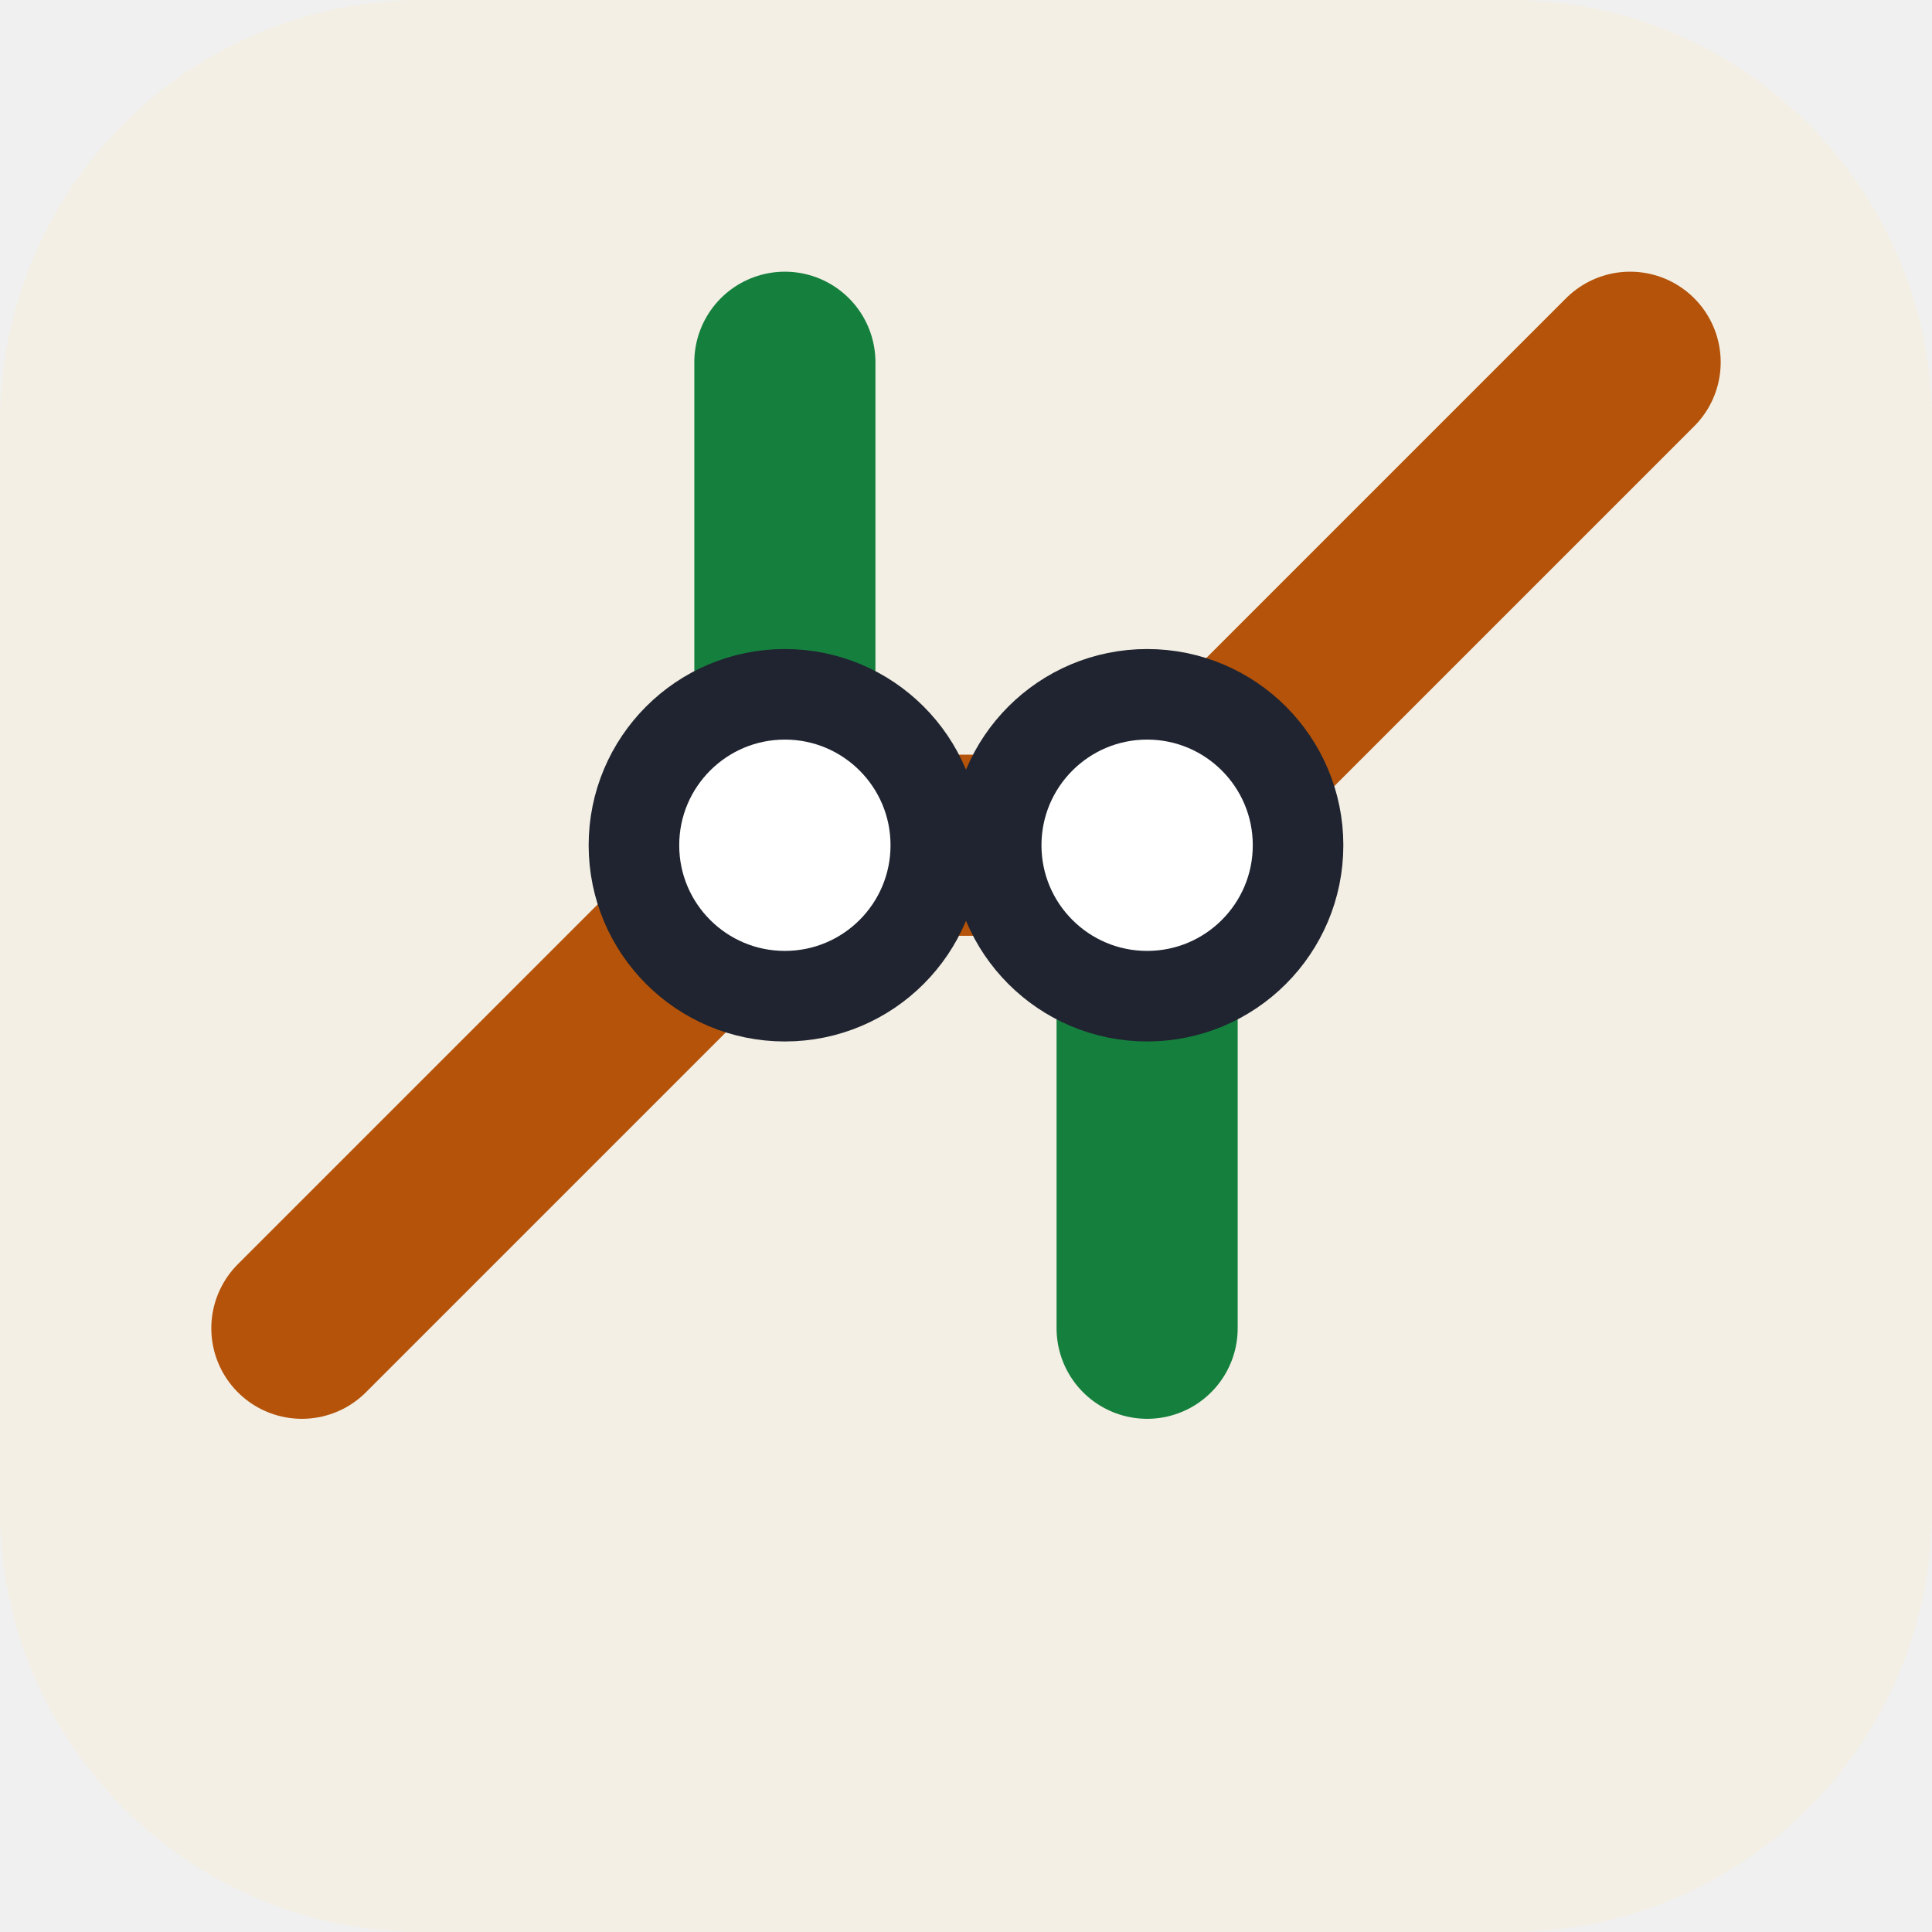
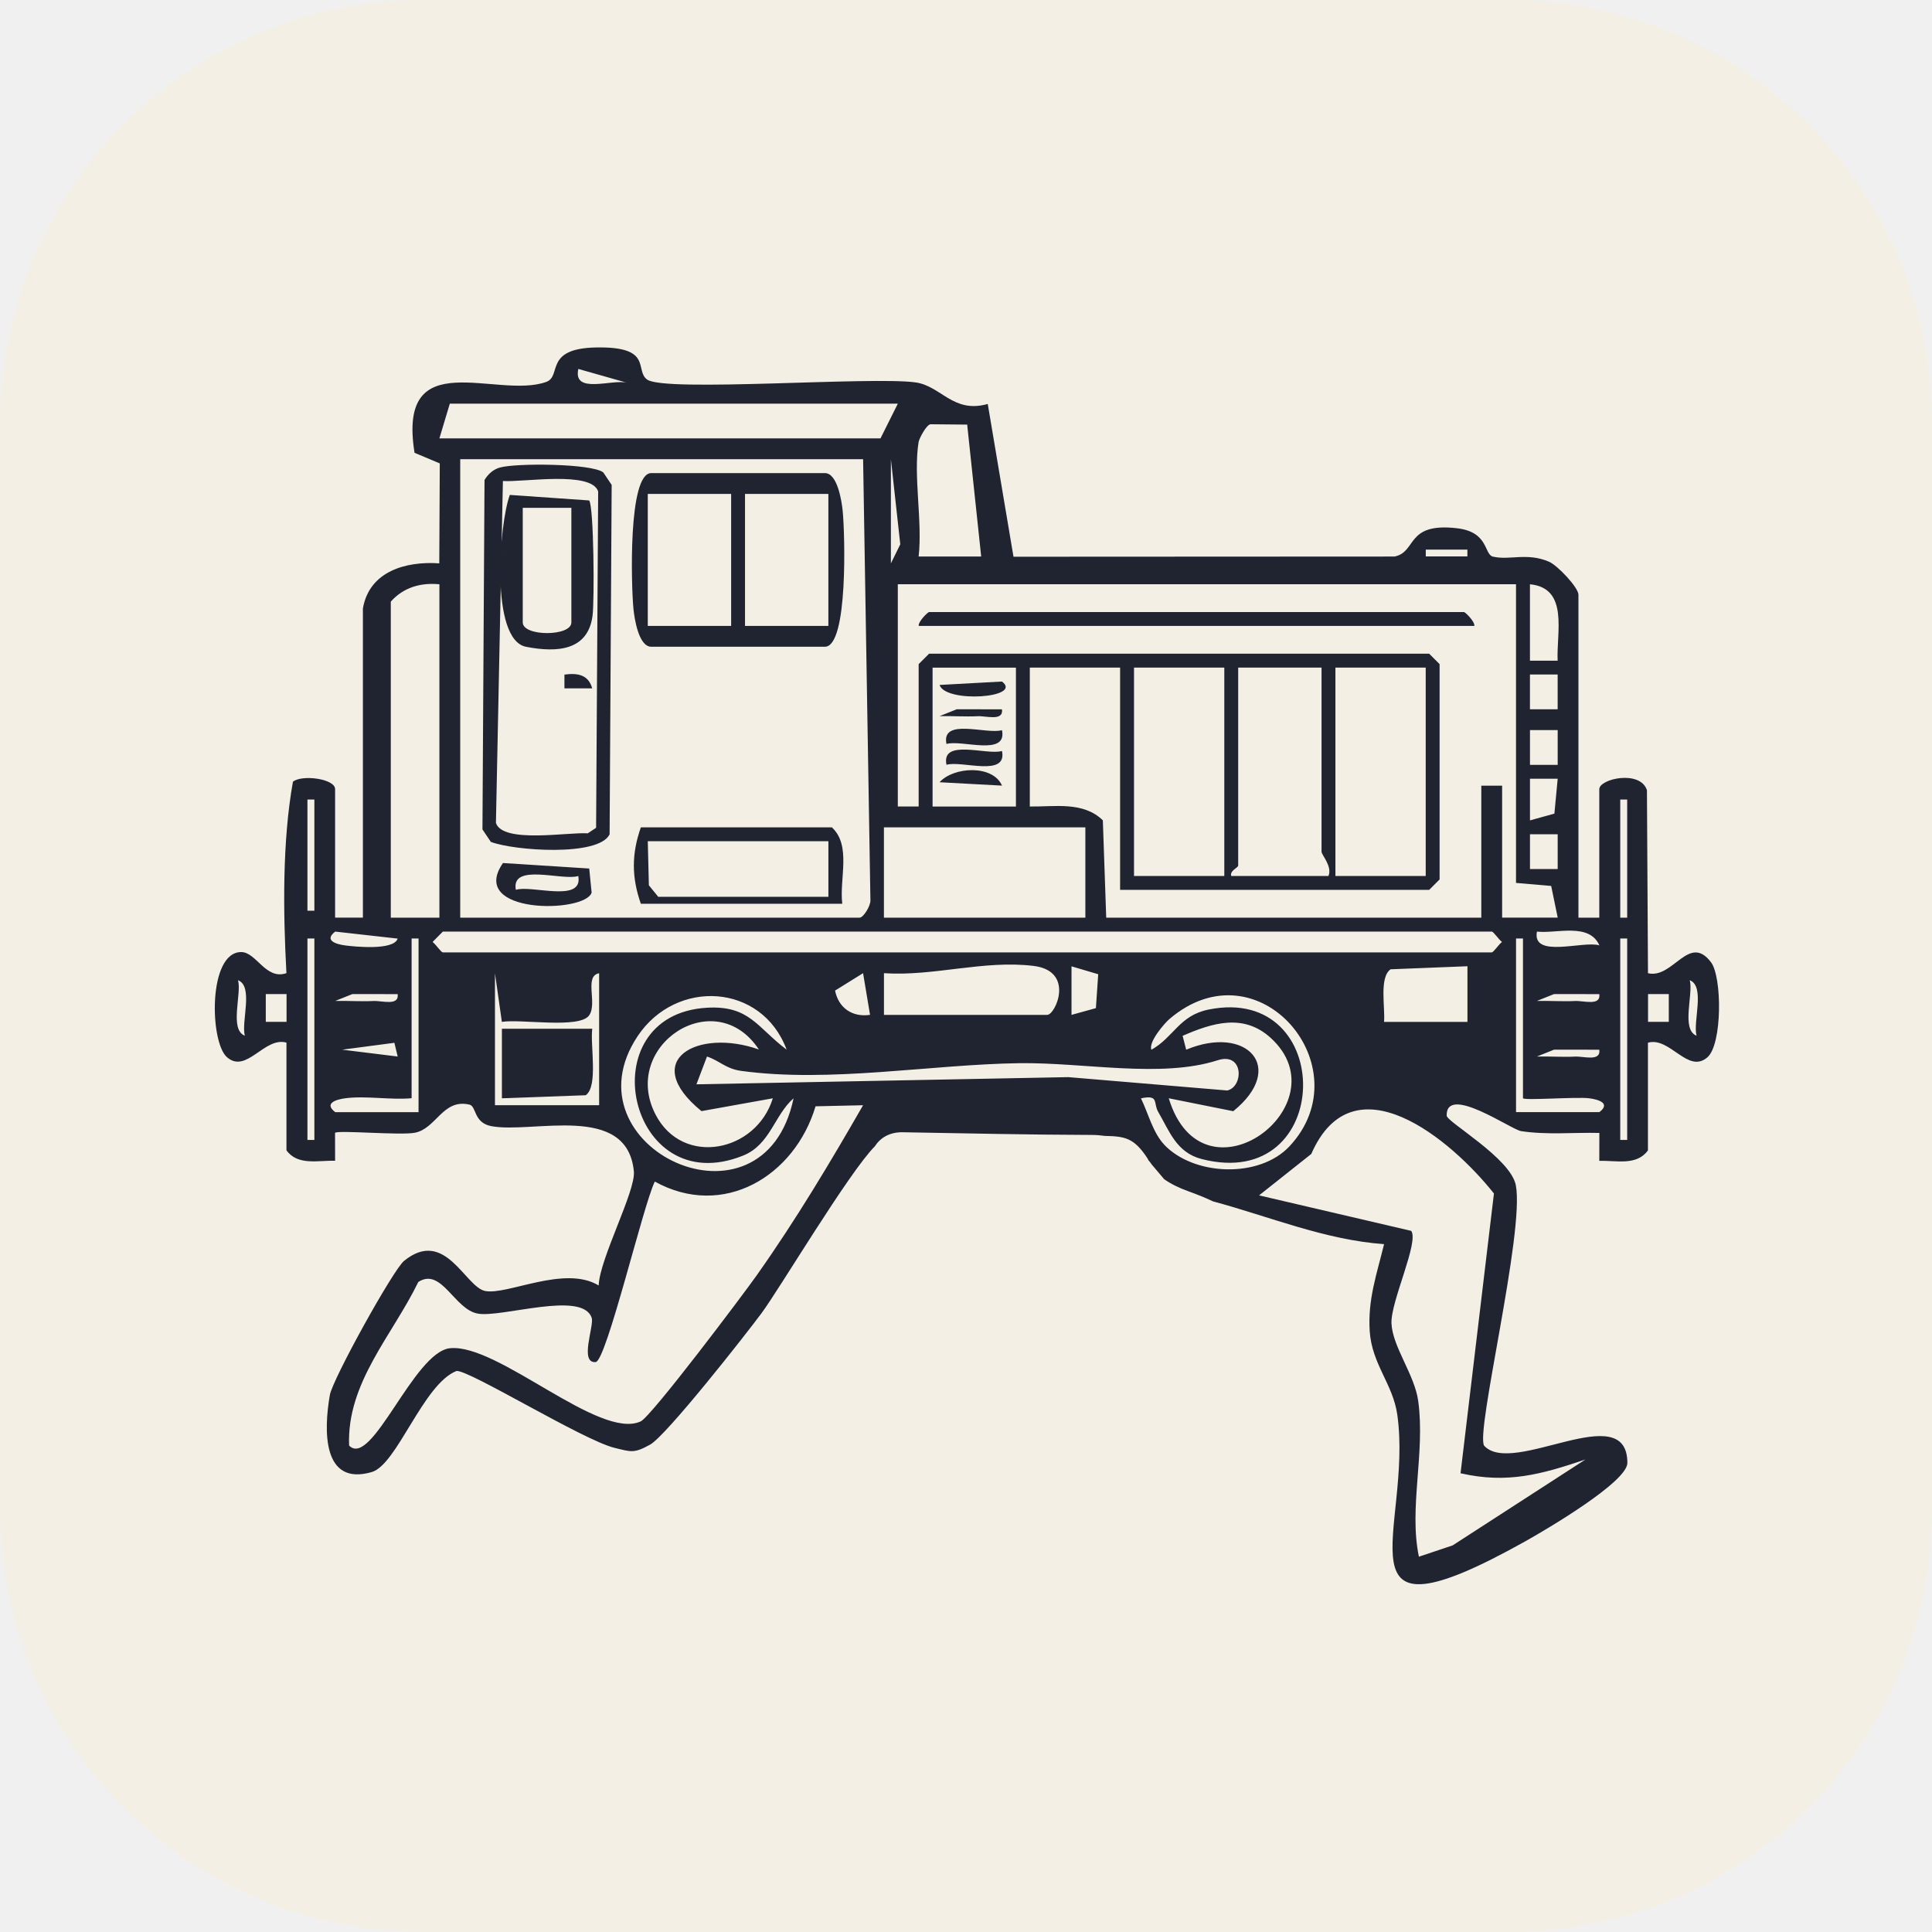
- <svg xmlns="http://www.w3.org/2000/svg" viewBox="0 0 64 64">
-   <rect width="64" height="64" rx="14" fill="#f3efe4" />
-   <path d="M10 44 26 28 38 28 54 12" stroke="#b45309" stroke-width="6" stroke-linecap="round" stroke-linejoin="round" fill="none" />
-   <path d="M38 28 38 44 M26 28 26 12" stroke="#15803d" stroke-width="6" stroke-linecap="round" fill="none" />
-   <circle cx="26" cy="28" r="5" fill="#ffffff" stroke="#1f2430" stroke-width="3" />
-   <circle cx="38" cy="28" r="5" fill="#ffffff" stroke="#1f2430" stroke-width="3" />
+ <svg xmlns="http://www.w3.org/2000/svg" width="512" height="512" viewBox="0 0 512 512">
+   <rect width="512" height="512" rx="112" fill="#f3efe4" />
+   <g transform="translate(49.69 33.53) scale(0.82855)" fill="#1f2430">
+     <path d="M312.38,336.69c2.28,1.62,4.91,2.83,7.48,3.77,2.89,1.05,5.59,2.1,8.11,3.32,17.99,4.83,35.77,12.32,54.75,13.69-2.32,9.55-5.25,17.7-4.59,27.84.7,10.61,7.45,16.9,8.83,26.77,5.07,36.41-21.86,75.53,40.86,40.48,6.27-3.51,32.73-18.97,32.72-25.12-.04-21.03-36.62,4.5-45.79-5.48-2.93-4,13.01-68.43,10.11-83.34-1.68-8.68-22.08-20.23-22.12-22.26-.18-10.15,20.66,4.48,23.8,4.96,8.32,1.26,16.71.38,25.04.58l-.02,8.93c5.4-.17,11.96,1.66,15.56-3.35v-34.44c7.06-2,12.76,10.11,19.02,4.67,4.77-4.15,4.72-25.66,1.16-30.39-7.09-9.4-12.14,5.42-20.17,3.49l-.33-58.55c-2.17-6.57-15.24-3.63-15.24-.32v41.1h-6.67v-103.31c0-2.24-6.64-9.35-9.44-10.55-6.99-2.99-12.53-.37-17.9-1.61-2.91-.67-1.27-7.87-11.45-9.07-16.58-1.95-12.77,7.61-20.05,9.04l-121.86.06-8.23-48.86c-11.08,3.14-14.9-5.77-23.11-6.9-14.15-1.95-80.06,3.18-85.81-.89-4.17-2.95,2.11-10.69-16.52-10.28-16.64.37-10.66,9.2-15.8,11.03-15.84,5.65-47.77-12.57-42.1,22.66l8.07,3.39-.16,31.97c-10.74-.75-22.41,2.56-24.43,14.45v98.86h-8.89v-41.1c0-3.33-10.6-4.72-13.49-2.37-3.4,19.03-3.15,41.51-2.08,61.23-6.6,2.3-9.59-6.69-14.42-6.74-10.72-.1-10.13,28.82-4.59,33.63,6.26,5.44,11.96-6.67,19.02-4.67v34.44c3.6,5.01,10.16,3.18,15.56,3.35l-.02-8.93c.88-.93,20.88.86,25.52-.03,6.89-1.32,8.95-11.01,17.49-8.99,2.25.53,1.27,5.77,6.93,6.87,13.17,2.54,43.56-7.69,45.64,14.52.59,6.32-10.95,27.87-11.26,36.45-10.86-6.61-29.2,3.14-36.28,1.77-6.45-1.25-12.8-20.35-25.97-9.63-3.49,2.84-22.85,37.82-23.73,42.9-1.96,11.24-2.45,29.25,13.42,24.63,8.08-2.35,16.46-28.2,27.11-32.33,4.07-.33,40.51,22.15,50.51,24.59,5.34,1.3,6.24,1.84,11.41-1.04,5.16-2.87,30.47-35.06,35.69-42.12,5.66-7.64,27.79-44.81,36.16-53.27,1.73-2.69,4.69-4.58,8.91-4.51,20.19.35,40.3.8,60.49.86,1.46,0,2.84.12,4.17.31,6.29.15,9.32.48,13.71,7.28.1.15.15.31.21.47.41.44.77.9,1.09,1.4M18.34,290.8c-5.04-1.96-.95-13.36-2.18-17.75,5.04,1.96.95,13.36,2.18,17.75ZM31.68,286.36h-6.64v-8.87h6.64v8.87ZM40.58,324.14h-2.22v-64.43h2.22v64.43ZM40.58,250.82h-2.22v-35.55h2.22v35.55ZM443.83,279.7c-4.06.2-8.19-.11-12.23-.02l5.5-2.2,14.47.02c.51,3.9-5.03,2.06-7.74,2.2ZM443.83,297.48c-4.06.2-8.19-.11-12.23-.02l5.5-2.2,14.47.02c.51,3.9-5.03,2.06-7.74,2.2ZM451.59,261.91c-5.07-1.61-21.6,4.33-19.98-4.41,6.3.72,16.69-2.97,19.98,4.41ZM429.38,146.41c12.57,1.19,8.4,15.62,8.86,24.44h-8.86s0-24.44,0-24.44ZM429.38,186.4v-11.13h8.86v11.13h-8.86ZM438.25,193.05v11.13h-8.86v-11.13h8.86ZM438.25,208.61l-1.05,11.16-7.81,2.16v-13.33s8.86.01,8.86.01ZM438.25,226.37v11.13h-8.86v-11.13h8.86ZM396.06,135.32h13.31v2.18h-13.31v-2.18ZM233.86,100.86c.17-1.06,2.38-5.32,3.74-5.63l11.78.11,4.48,42.19h-20.01c1.28-11.29-1.76-25.9,0-36.67ZM287.18,224.16v28.88h-64.43v-28.88h64.43ZM238.31,217.5v-44.43h26.66v44.43h-26.66ZM125.01,77.54l15.54,4.41c-4.7-1.23-17.38,3.83-15.54-4.41ZM80.57,99.75l3.33-11.11h143.3l-5.55,11.11H80.57ZM227.98,133.63l-3,6.11v-33.33l3,27.21ZM218.43,247.43c.1,1.85-2.25,5.61-3.45,5.61h-127.75V106.41h128.86l2.34,141.02ZM65.02,151.96c4.06-4.55,9.54-6.13,15.55-5.55v106.64h-15.55v-101.09ZM59.48,279.7c-4.06.2-8.19-.11-12.23-.02l5.5-2.2,14.47.02c.51,3.9-5.03,2.06-7.74,2.2ZM67.23,297.46l-17.75-2.19,16.69-2.2,1.06,4.39ZM47.25,257.5l19.97,2.24c-1.22,3.86-13.68,2.58-16.69,2.2-3.24-.41-6.89-1.7-3.28-4.44ZM73.9,315.25h-26.65c-3.61-2.75.04-4.03,3.28-4.45,6.58-.84,14.38.6,21.15,0v-51.1h2.22v55.54ZM131.67,313.03h-33.33v-42.21l2.21,15.56c5.95-1.01,24.87,2.3,27.92-2.09,2.71-3.9-1.72-12.57,3.19-13.47v42.21ZM143.99,290.92c12.32-18.43,39.73-16.93,47.64,4.34-9.44-7.09-11.88-14.19-25.45-13.41-38.18,2.18-25.35,62.21,11.57,47.28,8.64-3.5,9.96-12.95,16.1-18.31-9.6,45.85-73.68,15.75-49.86-19.89ZM164.39,314.92l22.82-4.1c-5.29,17.23-28.77,21.99-37.48,5.25-11.43-21.98,18.94-42.17,33.03-20.85-19.42-6.92-38.46,3.31-18.38,19.69ZM182.35,367.05c-4.55,6.44-33.97,45.54-37.41,47.12-13.25,6.07-45.67-25.01-60.99-23.41-11.6,1.21-25.03,38.59-32.26,31.13-.8-20.05,13.88-35.29,22.13-52.32,7.44-4.8,11.53,8.81,19.05,10.12,7.8,1.36,33.59-7.5,36.42,1.41.8,2.52-4.03,14.53,1.26,14.09,3.43-.28,15.26-50.44,18.92-57.73,21.91,12.09,44.74-1.74,51.41-24.08l15.2-.34c-10.54,18.35-21.51,36.7-33.74,54ZM281.72,304.05l-118.94,2.3,3.38-8.89c4.22,1.43,5.97,3.91,10.92,4.59,28.4,3.89,60.51-2.05,88.89-2.46,20.76-.3,45.34,4.9,63.54-.94,8.42-2.7,8.3,8.56,3.03,9.67l-50.82-4.27ZM207.12,276.37l8.96-5.57,2.23,13.33c-5.66.84-10.08-2.21-11.19-7.76ZM222.75,270.8c15.88,1.08,31.95-4.28,47.88-2.32,13.28,1.63,7,15.66,4.34,15.66h-52.21v-13.34ZM282.75,284.14v-15.53s8.54,2.53,8.54,2.53l-.74,10.84-7.8,2.16ZM319.43,295.29l-1.14-4.45c9.45-4.12,19.46-7.28,28.18.67,23.42,21.38-21.73,55.12-32.62,19.3l20.63,4.14c17.2-13.89,4.36-27.79-15.06-19.67ZM312.37,325.61c-3.59-3.79-5.12-10.11-7.41-14.78,5.91-1.24,3.84,1.47,5.53,4.36,3.53,6.02,5.77,12.97,13.89,15.06,42.54,10.91,43.21-56.14,2.2-47.81-9.41,1.91-11.05,8.79-18.27,12.85-1.03-2.44,4.15-8.44,5.74-9.81,28.52-24.38,61.99,15.45,38.44,40.67-9.69,10.38-30.65,9.49-40.13-.52ZM417.86,341.28l-10.68,89.47c14.95,3.42,25.84.36,39.95-4.4l-42.47,27.47-10.8,3.62c-3.27-15.7,2.07-33.09-.22-49.81-1.16-8.45-8.22-17.32-8.55-24.8-.31-6.96,8.88-26.04,6.31-29.61l-48.66-11.35,16.7-13.25c13.46-30.79,44.71-4.64,58.42,12.65ZM409.39,286.38h-26.68c.42-4.48-1.62-14.22,2.09-16.82l24.59-.98v17.8ZM417.15,264.15H81.68c-.59,0-2.22-2.55-3.29-3.33l3.29-3.33h335.47c.59,0,2.22,2.55,3.29,3.33-1.06.78-2.7,3.33-3.29,3.33ZM413.82,210.83v42.21h-119.97l-1.08-31.13c-6.27-6.12-15.42-4.3-23.36-4.42v-44.43h28.88v71.09h98.86l3.33-3.33v-68.87l-3.33-3.33h-159.96l-3.33,3.33v45.54h-6.67v-71.09h197.73v95.53l11.25.97,2.09,10.13h-17.78s0-42.2,0-42.2h-6.67ZM302.74,239.71v-66.65h28.88v66.65h-28.88ZM364.94,239.71h-31.1c-.59-1.63,2.22-2.66,2.22-3.33v-63.32h26.66v58.87c0,1.11,3.51,4.66,2.22,7.78ZM367.16,239.71v-66.65h28.88v66.65h-28.88ZM451.58,315.24h-26.65s0-55.53,0-55.53h2.22v51.1c.75.75,17.22-.5,21.15,0,3.24.41,6.89,1.69,3.28,4.44ZM460.48,324.14h-2.22v-64.43h2.22v64.43ZM460.48,253.04h-2.22v-37.77h2.22v37.77ZM473.79,286.36h-6.64v-8.87h6.64v8.87ZM482.67,290.8c-5.04-1.96-.95-13.36-2.18-17.75,5.04,1.96.95,13.36,2.18,17.75Z" />
+     <path d="M411.6,159.73h-177.73c-.17-1.44,2.95-4.44,3.33-4.44h171.07c.39,0,3.5,3,3.33,4.44Z" />
+     <path d="M148.33,110.85h55.54c3.98,0,5.36,8.8,5.69,12.09.7,6.96,1.83,43.45-5.69,43.45h-55.54c-3.98,0-5.36-8.8-5.69-12.09-.7-6.96-1.83-43.45,5.69-43.45ZM173.88,117.52h-26.66v42.21h26.66v-42.21ZM204.98,117.52h-26.66v42.21h26.66v-42.21Z" />
+     <path d="M99.9,109.08c5.07-1.49,29.44-1.33,33.09,1.56l2.68,3.99-.66,111.76c-3.51,7.22-30.6,5.24-37.99,2.42l-2.68-3.99.66-111.76c1.13-1.89,2.75-3.36,4.9-3.99ZM100.88,113.38l-2.23,109.36c2.18,6.67,23.09,2.89,29.37,3.33l2.67-1.77.66-107.58c-2.18-6.68-24.08-2.88-30.48-3.34Z" />
+     <path d="M209.43,248.6h-64.43c-2.98-8.56-2.98-15.88,0-24.44h61.1c6.33,5.85,2.33,16.5,3.33,24.44ZM204.98,228.6h-57.76l.35,14.1,2.99,3.67h54.43v-17.77Z" />
+     <path d="M100.9,235.57l27.59,1.76.77,7.71c-2.19,6.69-39.73,6.95-28.36-9.47ZM124.99,239.72c-5.07,1.63-21.59-4.32-19.97,4.42,5.07-1.63,21.59,4.32,19.97-4.42Z" />
+     <path d="M260.51,177.52c6.87,5.22-18.03,6.99-19.97,1.09l19.97-1.09Z" />
+     <path d="M260.51,193.07c1.77,8.51-12.9,2.96-17.75,4.42-1.77-8.51,12.9-2.96,17.75-4.42Z" />
+     <path d="M260.51,199.73c1.77,8.51-12.9,2.96-17.75,4.42-1.77-8.51,12.9-2.96,17.75-4.42Z" />
+     <path d="M260.52,210.81l-19.98-1.08c4.49-5,17.04-5.68,19.98,1.08Z" />
+     <path d="M260.51,186.41c.51,3.9-5.03,2.06-7.74,2.2-4.06.2-8.19-.11-12.23-.02l5.5-2.2,14.47.02Z" />
+     <path d="M129.46,288.58c-.71,5.17,1.98,18.42-2.09,21.26l-26.81.98v-22.24s28.9,0,28.9,0Z" />
+     <path d="M103.1,117.83l25.38,1.77c1.51,2.18,1.7,32.19,1.07,36.9-1.47,11.08-11.2,11.86-21.25,9.91-11.57-2.24-8.61-39.49-5.2-48.59ZM122.78,121.96h-15.55v36.66c0,4.54,15.55,4.54,15.55,0v-36.66Z" />
+     <path d="M129.44,179.71h-8.88s0-4.41,0-4.41c4.14-.57,7.69,0,8.88,4.41Z" />
+   </g>
</svg>
